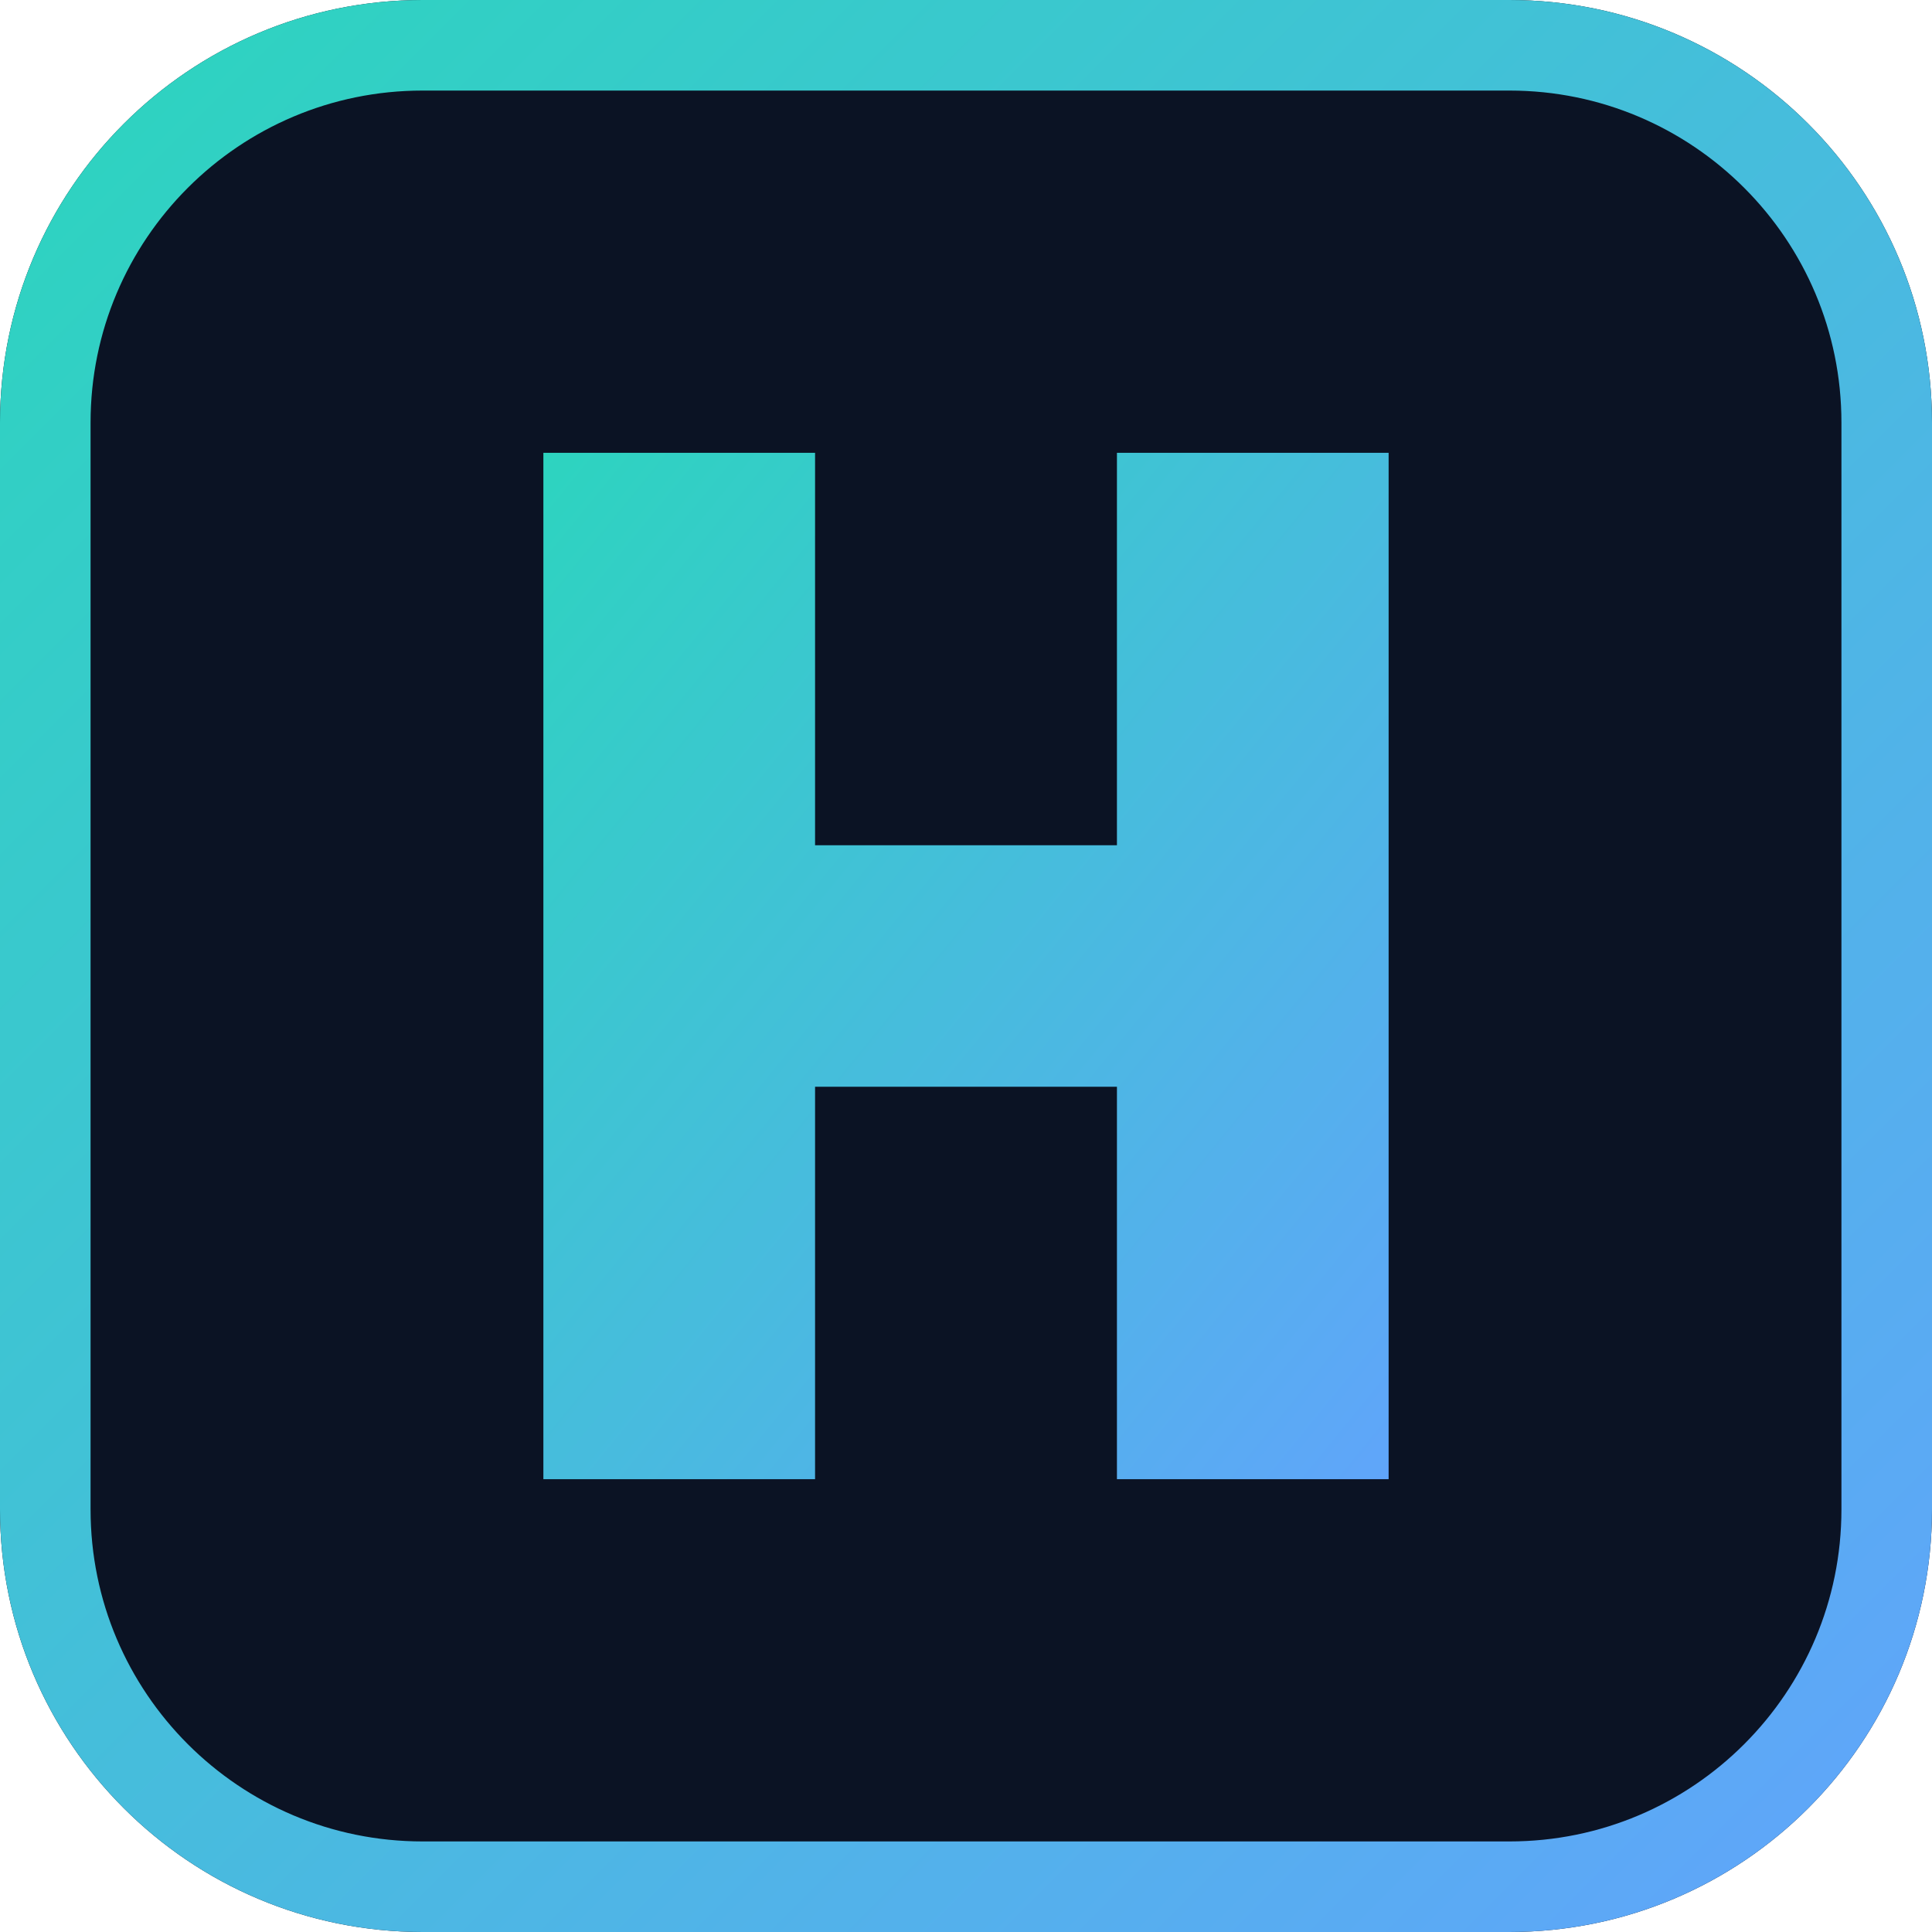
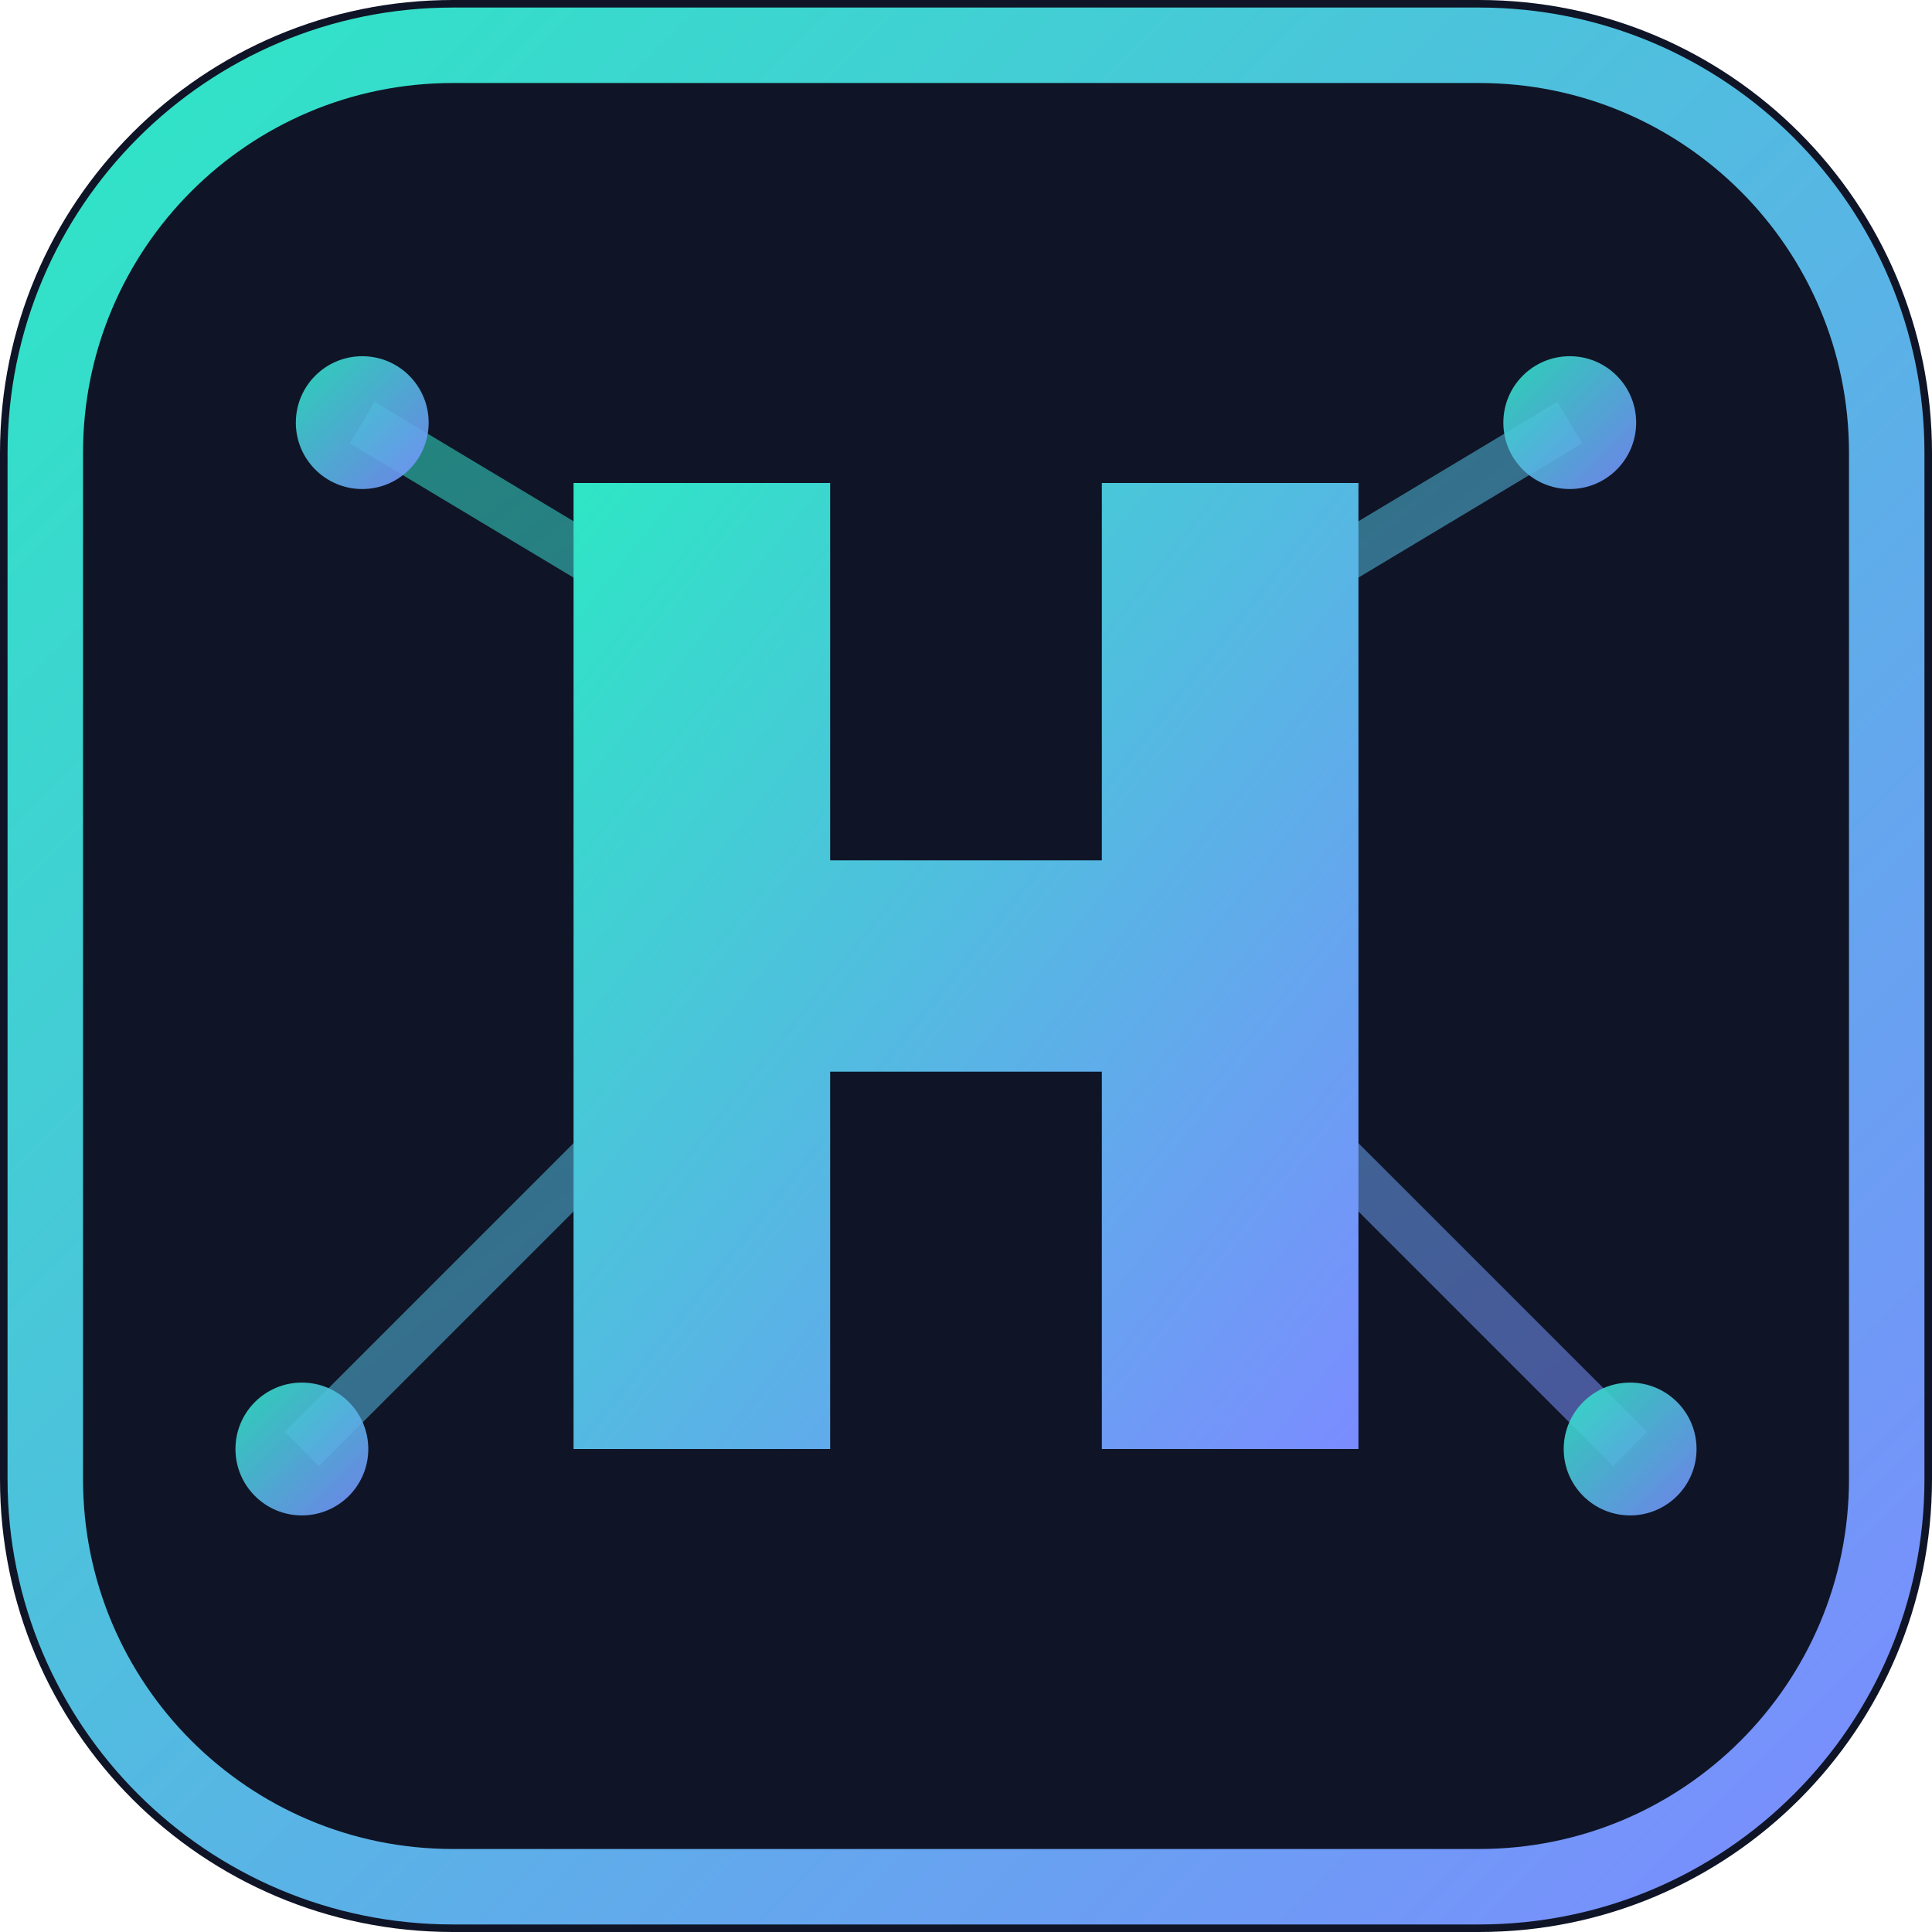
<svg xmlns="http://www.w3.org/2000/svg" viewBox="0 0 64 64">
  <defs>
    <linearGradient id="g" x1="0" y1="0" x2="1" y2="1">
-       <stop offset="0" stop-color="#2dd4bf" />
-       <stop offset="1" stop-color="#60a5fa" />
+       <stop offset="0" stop-color="#2ee6c5" />
+       <stop offset="1" stop-color="#7b8cff" />
    </linearGradient>
  </defs>
-   <rect width="64" height="64" rx="14" fill="#0b1324" />
-   <rect x="1.5" y="1.5" width="61" height="61" rx="12.5" fill="none" stroke="url(#g)" stroke-width="3" />
-   <path fill="url(#g)" d="M18 15h9v13h10V15h9v34h-9V36H27v13h-9z" />
+   <rect width="64" height="64" rx="15" fill="#0f1526" />
+   <rect x="1.5" y="1.5" width="61" height="61" rx="13.5" fill="none" stroke="url(#g)" stroke-width="2.5" />
+   <g stroke="url(#g)" stroke-width="1.6" opacity="0.55" fill="none">
+     <path d="M10 48L22 36M42 36L54 48M12 14L22 20M52 14L42 20" />
+   </g>
+   <g fill="url(#g)" opacity="0.9">
+     <circle cx="10" cy="48" r="2.2" />
+     <circle cx="54" cy="48" r="2.2" />
+     <circle cx="12" cy="14" r="2.2" />
+     <circle cx="52" cy="14" r="2.2" />
+   </g>
+   <path fill="url(#g)" d="M19 16h8.5v12.5h9V16H45v32h-8.5V35.5h-9V48H19z" />
</svg>
